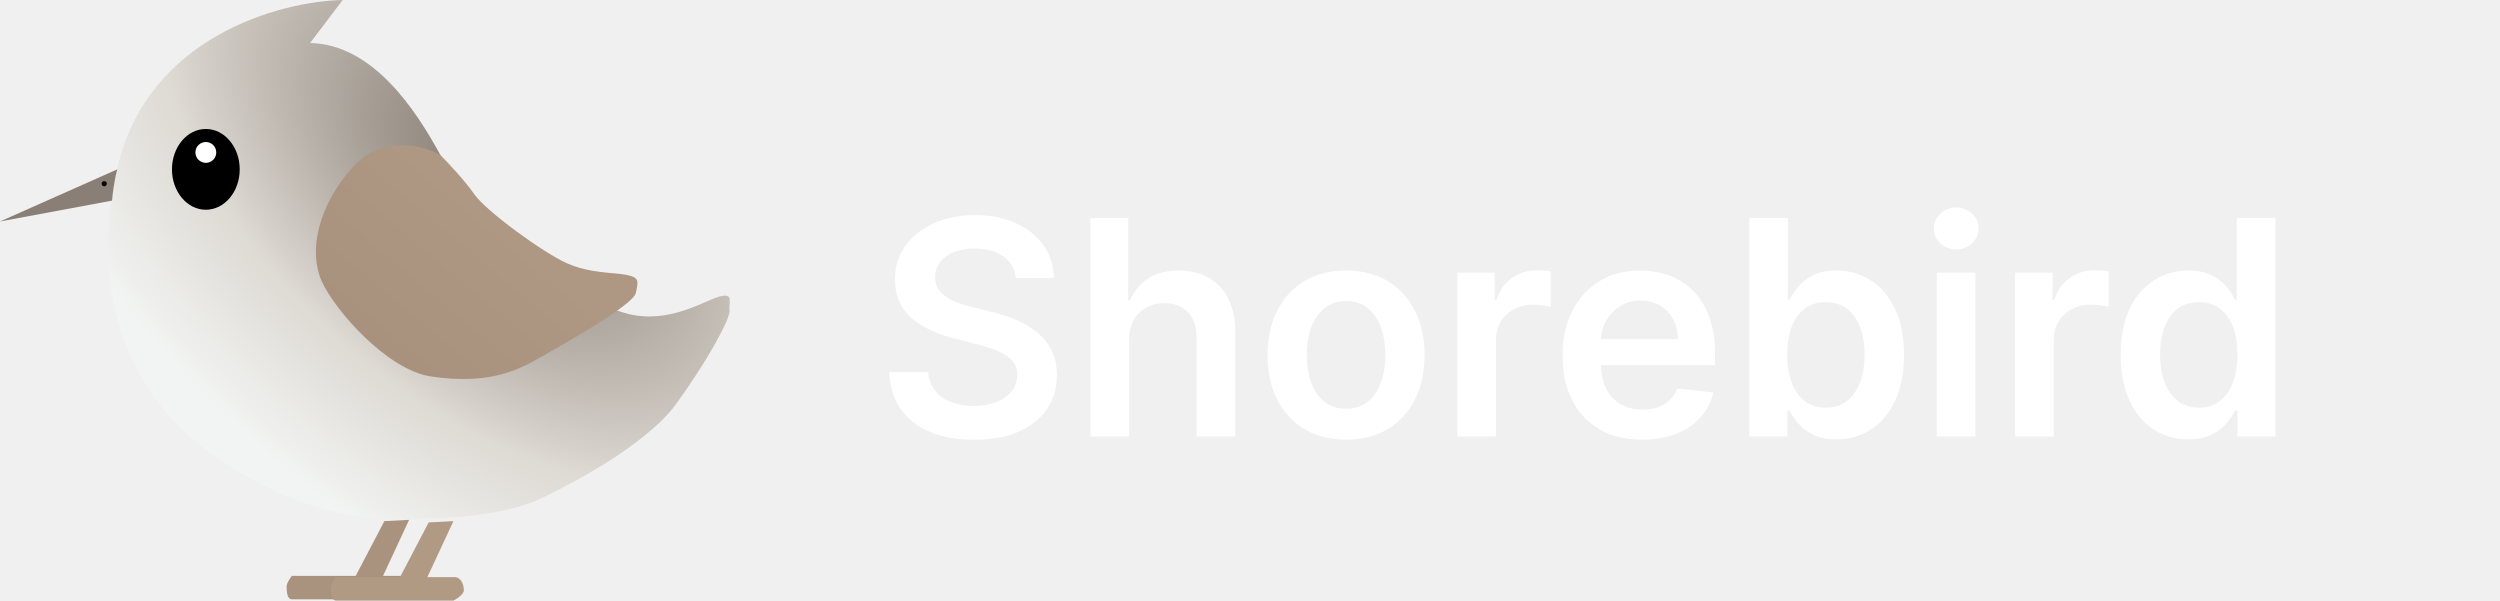
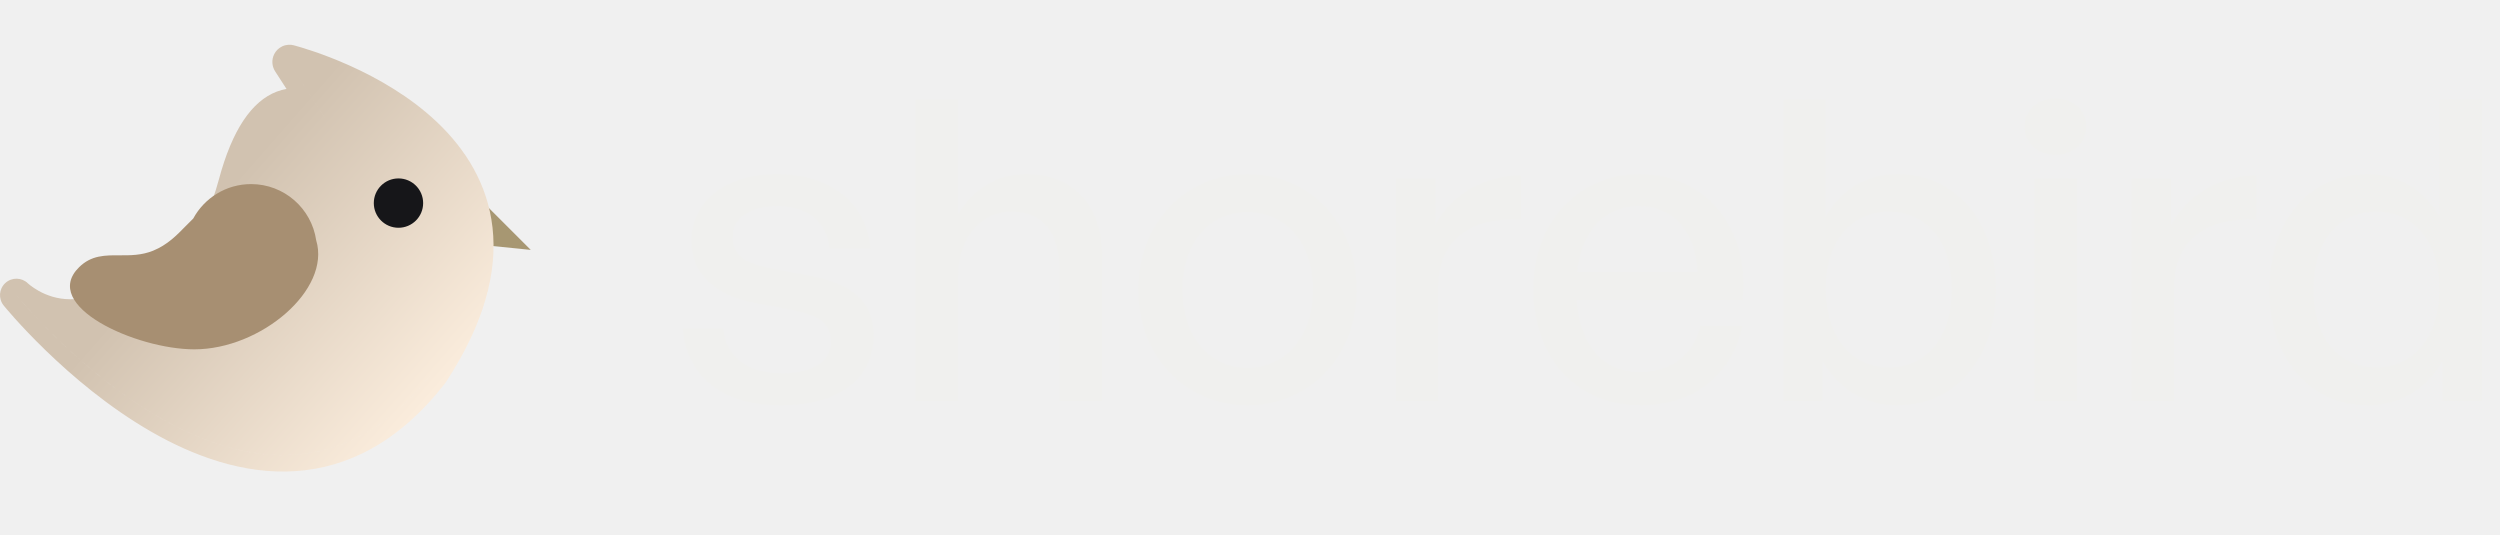
- <svg xmlns="http://www.w3.org/2000/svg" width="1665" height="400" viewBox="0 0 1665 400" fill="none">
-   <path d="M78.1 111.932C98.231 24.469 186.562 0.868 228.211 0L206.519 28.634C248.168 29.502 276.802 72.886 293.288 103.255C305.435 132.757 380.057 194.363 410.426 206.511C440.795 218.658 466.826 201.305 478.106 197.834C489.386 194.363 485.048 201.305 485.915 206.511C486.783 211.717 471.165 240.351 450.34 268.985C429.515 297.618 374.851 325.385 357.497 333.194C340.143 341.003 304.568 347.077 254.242 345.342C203.915 343.606 157.06 314.972 133.633 296.751C110.205 278.529 52.937 221.262 78.1 111.932Z" fill="url(#paint0_radial_549_49)" />
-   <path d="M235.136 111.066C254.573 89.547 281.992 96.893 293.272 103.256C298.189 108.173 309.585 120.263 315.832 129.287C323.641 140.567 361.82 168.333 377.438 175.275C393.057 182.216 408.675 181.349 417.352 183.084C426.029 184.819 425.161 187.423 423.426 195.232C421.691 203.041 375.703 229.072 361.82 236.881C347.937 244.69 328.848 256.889 287.198 250.764C257.697 246.426 222.989 206.512 214.312 187.423C205.635 168.333 210.841 137.964 235.136 111.066Z" fill="url(#paint1_linear_549_49)" />
-   <path d="M0 147.504L78.092 112.796C76.01 120.432 74.911 129.861 74.621 133.621L0 147.504Z" fill="#897F76" />
-   <circle cx="69.411" cy="122.34" r="1.735" fill="#070707" />
-   <ellipse cx="137.087" cy="112.793" rx="22.56" ry="26.898" fill="black" />
-   <circle cx="137.086" cy="101.518" r="6.942" fill="white" />
-   <path d="M194.385 383.516H236.902L255.991 347.073L272.477 346.206L255.123 383.516H273.345C277.683 383.516 279.419 388.722 279.419 392.193C279.419 394.97 274.791 397.978 272.477 399.135H194.385C190.914 399.135 190.914 393.061 190.914 390.458C190.914 388.375 193.228 384.962 194.385 383.516Z" fill="#AA937E" />
-   <path d="M223.889 384.382H266.406L285.495 347.938L301.981 347.071L284.627 384.382H302.849C307.187 384.382 308.923 389.588 308.923 393.058C308.923 395.835 304.295 398.843 301.981 400H223.889C220.418 400 220.418 393.926 220.418 391.323C220.418 389.241 222.732 385.828 223.889 384.382Z" fill="#B19A84" />
-   <path d="M676.537 185.213C675.875 179.01 673.081 174.181 668.157 170.724C663.28 167.268 656.935 165.54 649.123 165.54C643.63 165.54 638.919 166.368 634.989 168.025C631.059 169.683 628.053 171.932 625.969 174.773C623.886 177.613 622.821 180.857 622.773 184.503C622.773 187.533 623.46 190.161 624.833 192.386C626.253 194.612 628.171 196.506 630.586 198.068C633.001 199.583 635.676 200.862 638.611 201.903C641.547 202.945 644.506 203.821 647.489 204.531L661.126 207.94C666.618 209.219 671.897 210.947 676.964 213.125C682.077 215.303 686.646 218.049 690.671 221.363C694.743 224.678 697.963 228.679 700.33 233.366C702.698 238.054 703.881 243.546 703.881 249.844C703.881 258.366 701.703 265.871 697.347 272.358C692.991 278.797 686.694 283.84 678.455 287.486C670.264 291.084 660.344 292.883 648.697 292.883C637.38 292.883 627.555 291.131 619.222 287.628C610.936 284.124 604.449 279.01 599.762 272.287C595.122 265.563 592.612 257.372 592.233 247.713H618.157C618.536 252.779 620.098 256.993 622.844 260.355C625.59 263.717 629.165 266.226 633.569 267.883C638.019 269.541 642.991 270.369 648.483 270.369C654.213 270.369 659.232 269.517 663.54 267.812C667.896 266.06 671.305 263.646 673.768 260.568C676.23 257.443 677.484 253.797 677.532 249.631C677.484 245.843 676.372 242.718 674.194 240.256C672.016 237.746 668.962 235.663 665.032 234.006C661.149 232.301 656.604 230.786 651.395 229.46L634.847 225.199C622.868 222.121 613.398 217.457 606.438 211.207C599.525 204.91 596.069 196.553 596.069 186.136C596.069 177.566 598.389 170.061 603.029 163.622C607.716 157.183 614.085 152.187 622.134 148.636C630.183 145.038 639.298 143.238 649.478 143.238C659.8 143.238 668.843 145.038 676.608 148.636C684.421 152.187 690.553 157.135 695.003 163.48C699.454 169.777 701.751 177.022 701.893 185.213H676.537ZM751.946 226.761V290.682H726.236V145.227H751.378V200.128H752.656C755.213 193.972 759.166 189.119 764.517 185.568C769.915 181.97 776.78 180.17 785.113 180.17C792.689 180.17 799.294 181.756 804.929 184.929C810.563 188.101 814.919 192.741 817.997 198.849C821.122 204.957 822.684 212.415 822.684 221.221V290.682H796.974V225.199C796.974 217.86 795.08 212.154 791.292 208.082C787.552 203.963 782.296 201.903 775.525 201.903C770.98 201.903 766.908 202.898 763.309 204.886C759.758 206.827 756.965 209.645 754.929 213.338C752.94 217.031 751.946 221.506 751.946 226.761ZM896.477 292.812C885.824 292.812 876.591 290.469 868.778 285.781C860.966 281.094 854.905 274.536 850.596 266.108C846.335 257.68 844.204 247.831 844.204 236.562C844.204 225.293 846.335 215.421 850.596 206.946C854.905 198.47 860.966 191.889 868.778 187.202C876.591 182.514 885.824 180.17 896.477 180.17C907.131 180.17 916.363 182.514 924.176 187.202C931.988 191.889 938.025 198.47 942.287 206.946C946.595 215.421 948.75 225.293 948.75 236.562C948.75 247.831 946.595 257.68 942.287 266.108C938.025 274.536 931.988 281.094 924.176 285.781C916.363 290.469 907.131 292.812 896.477 292.812ZM896.619 272.216C902.396 272.216 907.225 270.63 911.108 267.457C914.99 264.238 917.879 259.929 919.773 254.531C921.714 249.133 922.684 243.12 922.684 236.491C922.684 229.815 921.714 223.778 919.773 218.381C917.879 212.935 914.99 208.603 911.108 205.383C907.225 202.164 902.396 200.554 896.619 200.554C890.701 200.554 885.776 202.164 881.846 205.383C877.964 208.603 875.052 212.935 873.111 218.381C871.217 223.778 870.27 229.815 870.27 236.491C870.27 243.12 871.217 249.133 873.111 254.531C875.052 259.929 877.964 264.238 881.846 267.457C885.776 270.63 890.701 272.216 896.619 272.216ZM970.572 290.682V181.591H995.501V199.773H996.637C998.626 193.475 1002.03 188.622 1006.86 185.213C1011.74 181.756 1017.3 180.028 1023.55 180.028C1024.97 180.028 1026.56 180.099 1028.31 180.241C1030.11 180.336 1031.6 180.502 1032.79 180.738V204.389C1031.7 204.01 1029.97 203.679 1027.6 203.395C1025.28 203.063 1023.03 202.898 1020.86 202.898C1016.17 202.898 1011.95 203.916 1008.21 205.952C1004.52 207.94 1001.61 210.71 999.478 214.261C997.347 217.812 996.282 221.908 996.282 226.548V290.682H970.572ZM1093.67 292.812C1082.73 292.812 1073.29 290.54 1065.33 285.994C1057.43 281.401 1051.34 274.915 1047.08 266.534C1042.82 258.106 1040.69 248.186 1040.69 236.775C1040.69 225.554 1042.82 215.705 1047.08 207.23C1051.39 198.707 1057.4 192.078 1065.12 187.344C1072.84 182.561 1081.91 180.17 1092.32 180.17C1099.05 180.17 1105.39 181.259 1111.36 183.437C1117.37 185.568 1122.67 188.882 1127.27 193.381C1131.91 197.879 1135.55 203.608 1138.2 210.568C1140.85 217.481 1142.18 225.72 1142.18 235.284V243.167H1052.76V225.838H1117.54C1117.49 220.914 1116.42 216.534 1114.34 212.699C1112.26 208.816 1109.34 205.762 1105.6 203.537C1101.91 201.311 1097.6 200.199 1092.68 200.199C1087.42 200.199 1082.81 201.477 1078.83 204.034C1074.85 206.543 1071.75 209.858 1069.52 213.977C1067.35 218.049 1066.23 222.523 1066.19 227.4V242.528C1066.19 248.873 1067.35 254.318 1069.67 258.863C1071.99 263.362 1075.23 266.818 1079.4 269.233C1083.56 271.6 1088.44 272.784 1094.03 272.784C1097.77 272.784 1101.15 272.263 1104.18 271.221C1107.21 270.132 1109.84 268.546 1112.07 266.463C1114.29 264.38 1115.97 261.799 1117.11 258.721L1141.11 261.42C1139.6 267.765 1136.71 273.305 1132.45 278.04C1128.24 282.727 1122.84 286.373 1116.26 288.977C1109.68 291.534 1102.15 292.812 1093.67 292.812ZM1165.07 290.682V145.227H1190.78V199.631H1191.84C1193.17 196.979 1195.04 194.162 1197.45 191.179C1199.87 188.148 1203.14 185.568 1207.25 183.437C1211.37 181.259 1216.63 180.17 1223.02 180.17C1231.45 180.17 1239.05 182.325 1245.82 186.633C1252.64 190.895 1258.04 197.216 1262.01 205.596C1266.04 213.93 1268.05 224.157 1268.05 236.278C1268.05 248.257 1266.09 258.437 1262.16 266.818C1258.23 275.199 1252.88 281.591 1246.1 285.994C1239.33 290.398 1231.66 292.599 1223.09 292.599C1216.84 292.599 1211.66 291.558 1207.54 289.474C1203.42 287.391 1200.11 284.881 1197.6 281.946C1195.13 278.963 1193.22 276.146 1191.84 273.494H1190.35V290.682H1165.07ZM1190.28 236.136C1190.28 243.191 1191.27 249.37 1193.26 254.673C1195.3 259.976 1198.21 264.119 1202 267.102C1205.83 270.038 1210.47 271.506 1215.92 271.506C1221.6 271.506 1226.36 269.99 1230.2 266.96C1234.03 263.882 1236.92 259.692 1238.86 254.389C1240.85 249.039 1241.84 242.954 1241.84 236.136C1241.84 229.365 1240.87 223.352 1238.93 218.096C1236.99 212.841 1234.1 208.721 1230.27 205.738C1226.43 202.755 1221.65 201.264 1215.92 201.264C1210.43 201.264 1205.76 202.708 1201.93 205.596C1198.09 208.485 1195.18 212.533 1193.19 217.741C1191.25 222.95 1190.28 229.081 1190.28 236.136ZM1289.91 290.682V181.591H1315.62V290.682H1289.91ZM1302.83 166.108C1298.76 166.108 1295.26 164.758 1292.32 162.059C1289.39 159.313 1287.92 156.023 1287.92 152.187C1287.92 148.305 1289.39 145.014 1292.32 142.315C1295.26 139.569 1298.76 138.196 1302.83 138.196C1306.95 138.196 1310.46 139.569 1313.34 142.315C1316.28 145.014 1317.75 148.305 1317.75 152.187C1317.75 156.023 1316.28 159.313 1313.34 162.059C1310.46 164.758 1306.95 166.108 1302.83 166.108ZM1342.06 290.682V181.591H1366.98V199.773H1368.12C1370.11 193.475 1373.52 188.622 1378.35 185.213C1383.23 181.756 1388.79 180.028 1395.04 180.028C1396.46 180.028 1398.05 180.099 1399.8 180.241C1401.6 180.336 1403.09 180.502 1404.27 180.738V204.389C1403.18 204.01 1401.45 203.679 1399.09 203.395C1396.77 203.063 1394.52 202.898 1392.34 202.898C1387.65 202.898 1383.44 203.916 1379.7 205.952C1376 207.94 1373.09 210.71 1370.96 214.261C1368.83 217.812 1367.77 221.908 1367.77 226.548V290.682H1342.06ZM1457.34 292.599C1448.77 292.599 1441.1 290.398 1434.33 285.994C1427.56 281.591 1422.21 275.199 1418.28 266.818C1414.35 258.437 1412.39 248.257 1412.39 236.278C1412.39 224.157 1414.37 213.93 1418.35 205.596C1422.38 197.216 1427.8 190.895 1434.62 186.633C1441.43 182.325 1449.03 180.17 1457.41 180.17C1463.81 180.17 1469.06 181.259 1473.18 183.437C1477.3 185.568 1480.57 188.148 1482.98 191.179C1485.4 194.162 1487.27 196.979 1488.59 199.631H1489.66V145.227H1515.44V290.682H1490.16V273.494H1488.59C1487.27 276.146 1485.35 278.963 1482.84 281.946C1480.33 284.881 1477.02 287.391 1472.9 289.474C1468.78 291.558 1463.59 292.599 1457.34 292.599ZM1464.52 271.506C1469.96 271.506 1474.6 270.038 1478.44 267.102C1482.27 264.119 1485.18 259.976 1487.17 254.673C1489.16 249.37 1490.16 243.191 1490.16 236.136C1490.16 229.081 1489.16 222.95 1487.17 217.741C1485.23 212.533 1482.34 208.485 1478.51 205.596C1474.72 202.708 1470.06 201.264 1464.52 201.264C1458.79 201.264 1454.01 202.755 1450.17 205.738C1446.34 208.721 1443.45 212.841 1441.51 218.096C1439.56 223.352 1438.59 229.365 1438.59 236.136C1438.59 242.954 1439.56 249.039 1441.51 254.389C1443.49 259.692 1446.41 263.882 1450.24 266.96C1454.12 269.99 1458.88 271.506 1464.52 271.506Z" fill="white" />
+ <svg xmlns="http://www.w3.org/2000/svg" width="561" height="120" viewBox="0 0 561 120" fill="none">
+   <path d="M196.053 75.103C196.053 84.909 188.421 90.943 175.137 90.943C161.947 90.943 154.128 84.437 153.186 73.689H162.324C162.701 79.911 167.694 83.777 175.326 83.777C182.015 83.777 186.443 81.42 186.443 76.706C186.443 72.557 183.899 70.766 177.681 69.54L169.579 68.031C160.346 66.24 155.164 61.526 155.164 53.983C155.164 45.214 162.795 39.086 174.384 39.086C186.349 39.086 194.451 45.497 195.299 55.774H186.16C185.595 49.74 181.167 46.251 174.478 46.251C168.448 46.251 164.397 48.797 164.397 53.134C164.397 57.188 166.941 59.074 172.97 60.206L181.45 61.809C191.342 63.6 196.053 67.937 196.053 75.103Z" fill="#F0F0EE" />
+   <path d="M215.016 61.809V90H205.5V22.303H215.016V48.043C218.313 42.669 223.401 39.086 230.278 39.086C240.547 39.086 247.331 45.686 247.331 57.66V90H237.815V60.866C237.815 52.286 234.047 47.477 226.981 47.477C220.48 47.477 215.016 52.946 215.016 61.809Z" fill="#F0F0EE" />
+   <path d="M279.941 90.943C265.809 90.943 255.445 79.817 255.445 65.014C255.445 50.211 265.809 39.086 279.941 39.086C294.073 39.086 304.436 50.211 304.436 65.014C304.436 79.817 294.073 90.943 279.941 90.943ZM279.941 82.551C288.137 82.551 294.638 75.951 294.638 65.014C294.638 54.077 288.137 47.571 279.941 47.571C271.744 47.571 265.337 54.077 265.337 65.014C265.337 75.951 271.744 82.551 279.941 82.551Z" fill="#F0F0EE" />
+   <path d="M322.71 64.448V90H313.194V40.029H322.05V50.589C325.536 43.706 333.073 39.368 341.27 39.368V49.269C330.53 48.703 322.71 53.417 322.71 64.448Z" fill="#F0F0EE" />
+   <path d="M368.213 90.943C353.798 90.943 344.094 80.477 344.094 64.731C344.094 49.928 354.175 39.086 367.93 39.086C382.816 39.086 392.709 51.154 391.013 67.371H353.798C354.552 77.554 359.639 83.494 368.025 83.494C375.091 83.494 379.99 79.629 381.591 73.123H391.013C388.563 84.249 379.99 90.943 368.213 90.943ZM367.742 46.251C360.111 46.251 354.929 51.72 353.892 61.054H380.932C380.461 51.814 375.467 46.251 367.742 46.251Z" fill="#F0F0EE" />
+   <path d="M447.86 65.014C447.86 80.006 439.192 90.943 425.719 90.943C418.653 90.943 412.624 87.36 409.044 81.043V90H400.187V22.303H409.703V48.608C413.189 42.48 418.936 39.086 425.719 39.086C439.098 39.086 447.86 49.834 447.86 65.014ZM437.967 65.014C437.967 53.7 432.032 47.477 423.835 47.477C415.921 47.477 409.703 53.606 409.703 64.826C409.703 75.857 415.733 82.457 423.835 82.457C432.032 82.457 437.967 76.14 437.967 65.014Z" fill="#F0F0EE" />
+   <path d="M468.153 28.431C468.153 32.014 465.327 34.748 461.276 34.748C457.224 34.748 454.304 32.014 454.304 28.431C454.304 24.754 457.224 22.114 461.276 22.114C465.327 22.114 468.153 24.754 468.153 28.431ZM466.08 90H456.565V40.029H466.08V90Z" fill="#F0F0EE" />
+   <path d="M487.864 64.448V90H478.348V40.029H487.204V50.589C490.69 43.706 498.227 39.368 506.424 39.368V49.269C495.683 48.703 487.864 53.417 487.864 64.448Z" fill="#F0F0EE" />
+   <path d="M509.248 65.014C509.248 49.834 517.916 39.086 531.388 39.086C538.077 39.086 543.919 42.48 547.405 48.608V22.303H556.92V90H548.064V81.043C544.484 87.36 538.454 90.943 531.388 90.943C517.916 90.943 509.248 80.006 509.248 65.014ZM519.14 65.014C519.14 76.14 524.982 82.457 533.272 82.457C541.375 82.457 547.405 75.857 547.405 64.826C547.405 53.606 541.186 47.477 533.272 47.477C524.982 47.477 519.14 53.7 519.14 65.014Z" fill="#F0F0EE" />
+   <path d="M119.1 56.079L108.026 45.006C108.659 47.233 110.186 54.085 110.273 55.181L119.1 56.079Z" fill="#A79772" />
+   <path fill-rule="evenodd" clip-rule="evenodd" d="M99.864 86.028L99.956 85.91L100.038 85.784C108.729 72.52 111.639 61 110.523 51.071C109.407 41.138 104.326 33.369 98.15 27.483C85.958 15.866 68.819 10.941 65.959 10.172C65.165 9.959 64.223 9.98 63.324 10.404C62.451 10.815 61.866 11.487 61.53 12.156C60.884 13.445 61.03 14.917 61.749 16.027L64.29 19.953C63.568 20.078 62.831 20.279 62.083 20.567C56.549 22.695 52.117 29.015 49.091 40.363C45.664 53.215 38.945 59.76 32.47 63.2C25.853 66.715 19.167 67.152 15.746 67.152C12.836 67.152 10.434 66.242 8.733 65.304C7.886 64.837 7.235 64.374 6.81 64.042C6.598 63.876 6.446 63.745 6.356 63.666C6.311 63.627 6.283 63.6 6.271 63.589L6.266 63.584C4.871 62.226 2.659 62.184 1.213 63.493C-0.238 64.808 -0.41 67.028 0.822 68.551L3.691 66.229C0.822 68.551 0.823 68.552 0.824 68.553L0.827 68.558L0.838 68.571L0.874 68.615C0.905 68.653 0.949 68.707 1.006 68.775C1.12 68.912 1.285 69.11 1.499 69.362C1.928 69.868 2.555 70.592 3.362 71.492C4.976 73.289 7.316 75.789 10.245 78.627C16.082 84.282 24.353 91.369 33.948 96.882C43.513 102.377 54.702 106.485 66.27 105.727C78.013 104.958 89.613 99.208 99.864 86.028ZM10.755 73.942C6.29 69.44 3.691 66.229 3.691 66.229C3.691 66.229 3.695 66.233 3.703 66.24C4.58 67.318 58.511 133.183 96.951 83.76C99.79 79.426 101.958 75.335 103.543 71.475C101.958 75.336 99.79 79.428 96.951 83.762C66.656 122.711 26.742 90.059 10.755 73.942ZM64.824 13.824C64.801 13.882 64.805 13.957 64.847 14.021L72.953 26.541C72.955 26.544 72.957 26.546 72.959 26.547L64.848 14.02C64.807 13.955 64.802 13.881 64.824 13.824ZM54.591 35.282C53.91 37.045 53.262 39.047 52.657 41.314C52.135 43.274 51.538 45.104 50.878 46.814C51.538 45.104 52.135 43.273 52.658 41.312C53.262 39.046 53.91 37.045 54.591 35.282Z" fill="url(#paint0_linear_3009_32701)" />
+   <path fill-rule="evenodd" clip-rule="evenodd" d="M70.951 53.904C74.314 65.031 58.498 78.392 43.613 78.392C30.511 78.392 8.911 68.608 17.775 59.937C20.508 57.263 23.558 57.277 26.827 57.292C29.241 57.303 31.773 57.314 34.385 56.245C37.566 54.944 39.663 52.793 41.678 50.726C42.237 50.153 42.79 49.586 43.358 49.045C45.857 44.439 50.736 41.31 56.345 41.31C63.762 41.31 69.901 46.779 70.951 53.904Z" fill="#A78F72" />
+   <path d="M89.417 51.111C86.36 51.111 83.881 48.633 83.881 45.575C83.881 42.517 86.36 40.038 89.417 40.038C92.475 40.038 94.954 42.517 94.954 45.575C94.954 48.633 92.475 51.111 89.417 51.111Z" fill="#161619" />
  <defs>
-     <radialGradient id="paint0_radial_549_49" cx="0" cy="0" r="1" gradientUnits="userSpaceOnUse" gradientTransform="translate(327.7 115.509) rotate(131.66) scale(277.887 493.14)">
-       <stop offset="0.026" stop-color="#897F75" />
-       <stop offset="0.539" stop-color="#DEDAD4" />
-       <stop offset="0.861" stop-color="#F2F4F3" />
-     </radialGradient>
-     <linearGradient id="paint1_linear_549_49" x1="332.318" y1="146.641" x2="259.432" y2="233.41" gradientUnits="userSpaceOnUse">
-       <stop stop-color="#AE9883" />
-       <stop offset="1" stop-color="#A9927D" />
+     <linearGradient id="paint0_linear_3009_32701" x1="45.181" y1="48.912" x2="95.34" y2="92.878" gradientUnits="userSpaceOnUse">
+       <stop stop-color="#D1C2B0" />
+       <stop offset="1" stop-color="#FBEDDD" />
    </linearGradient>
  </defs>
</svg>
